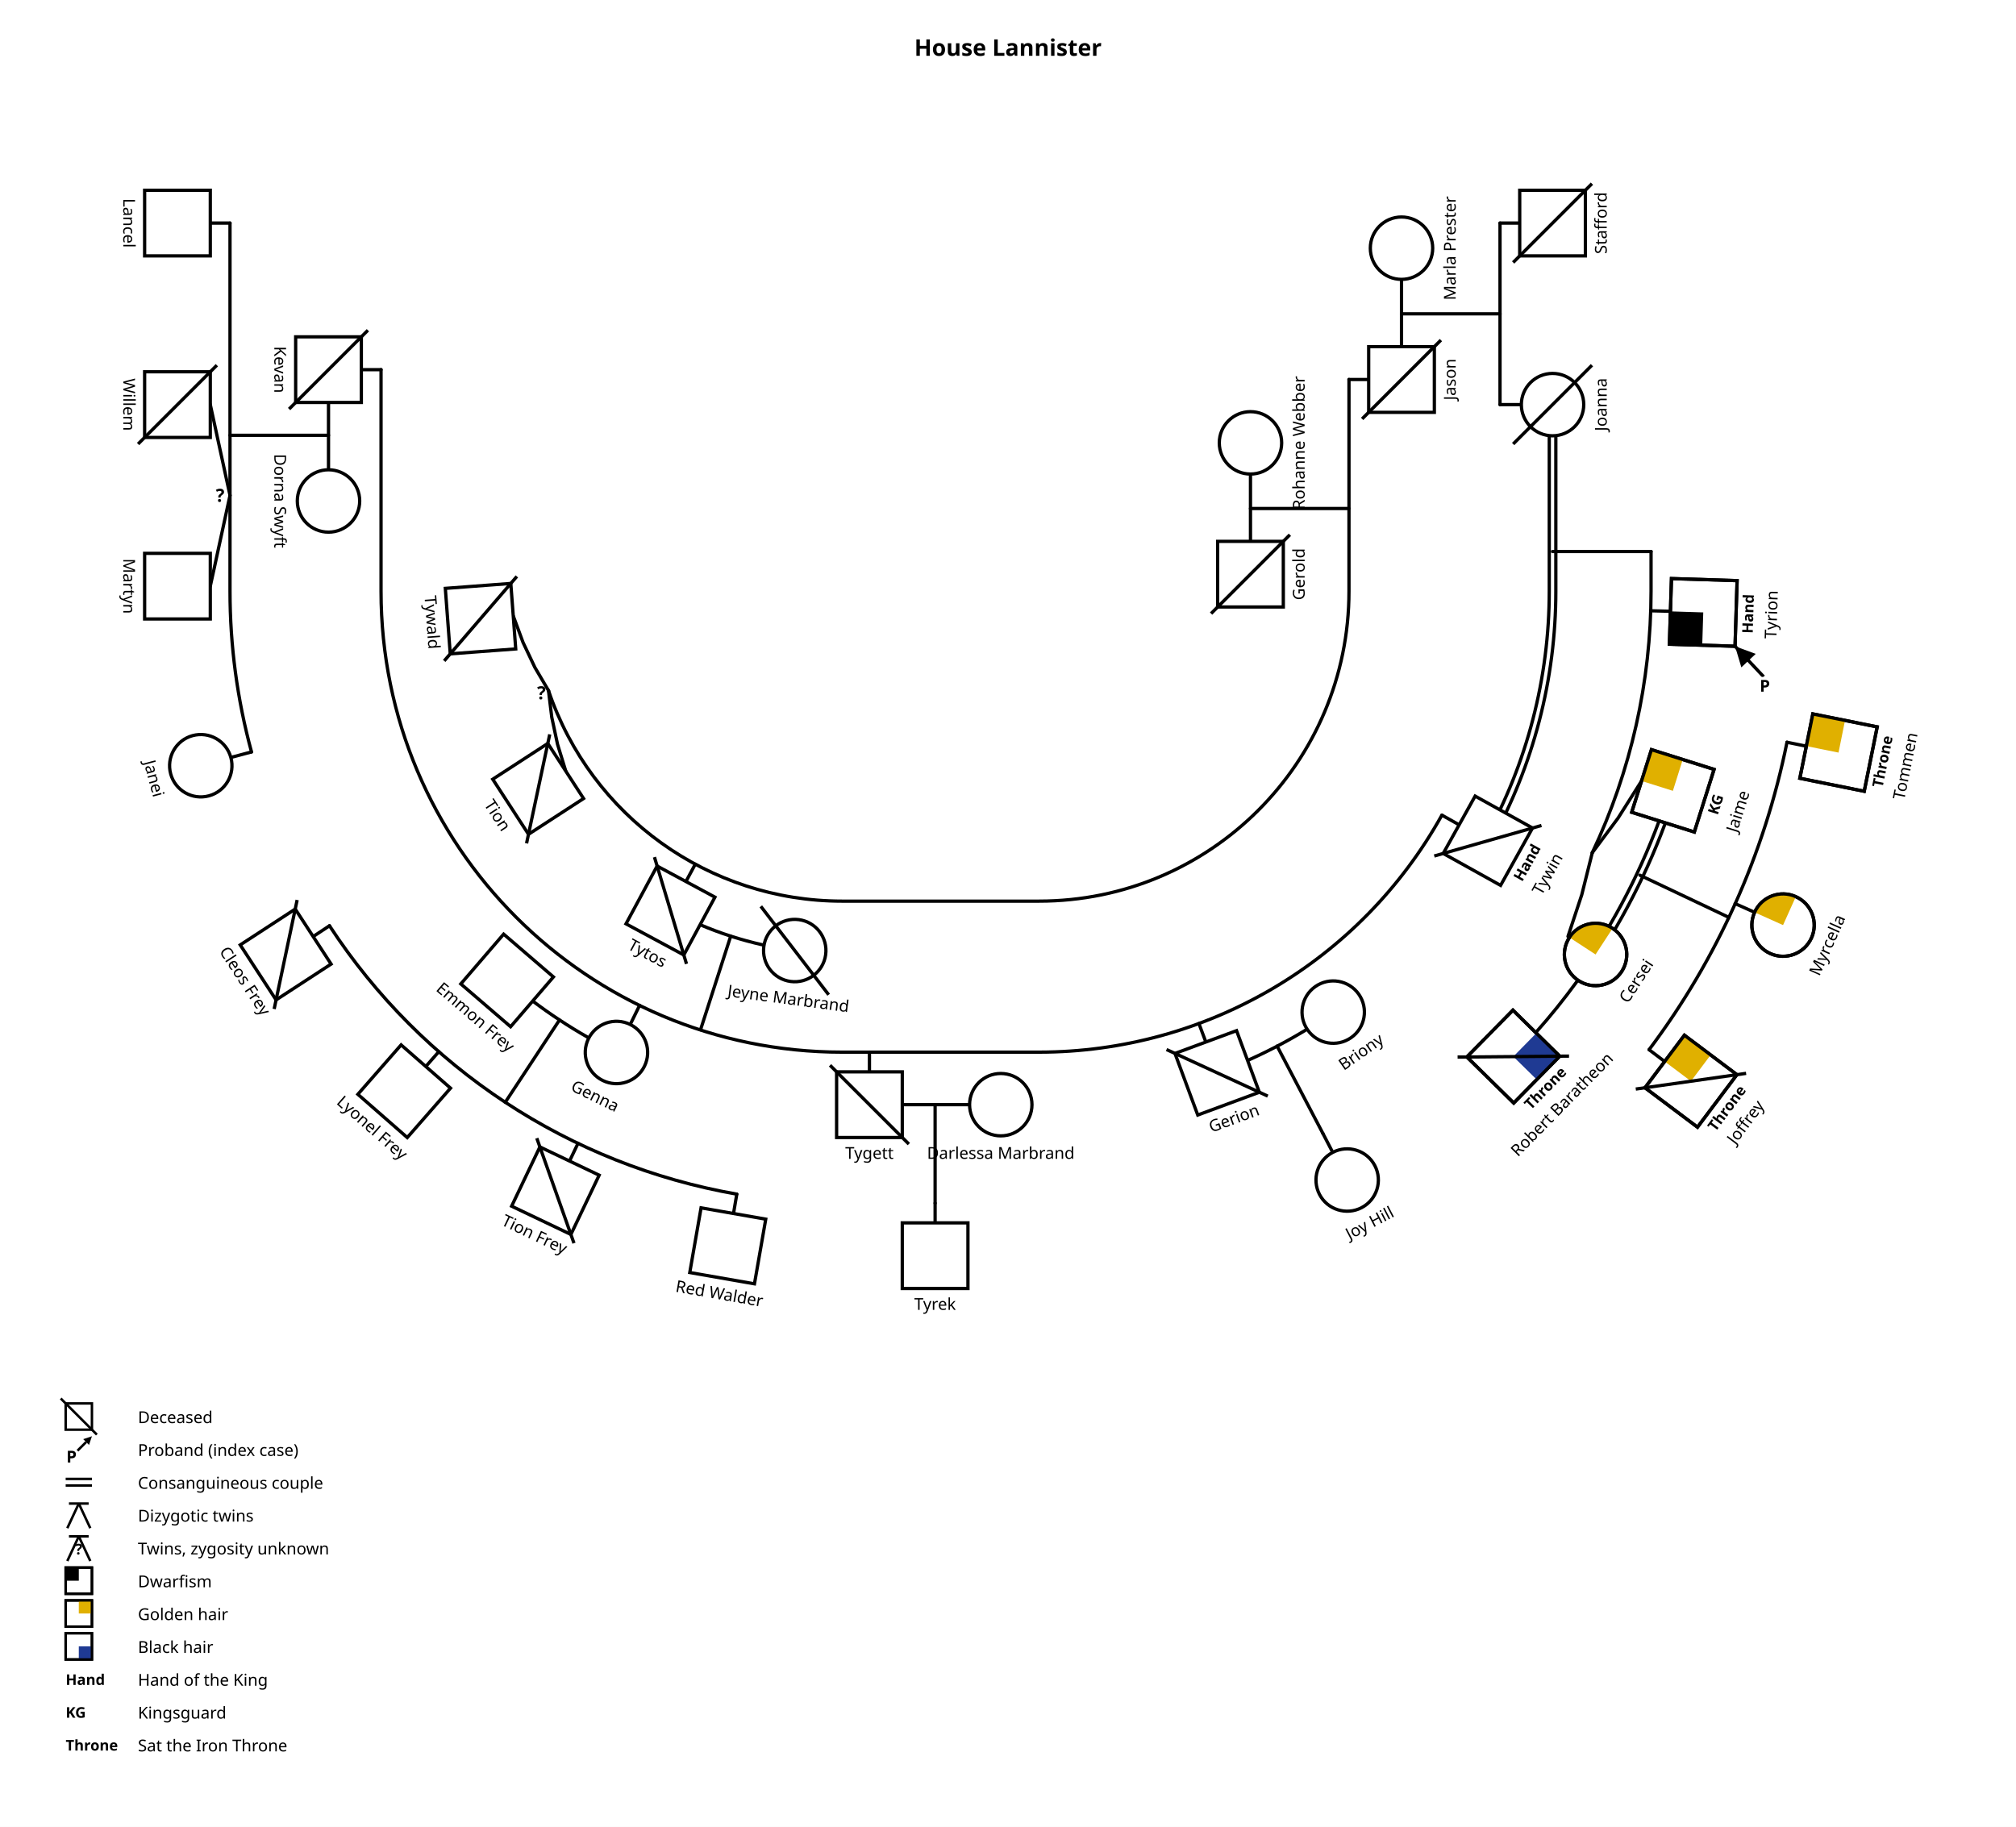
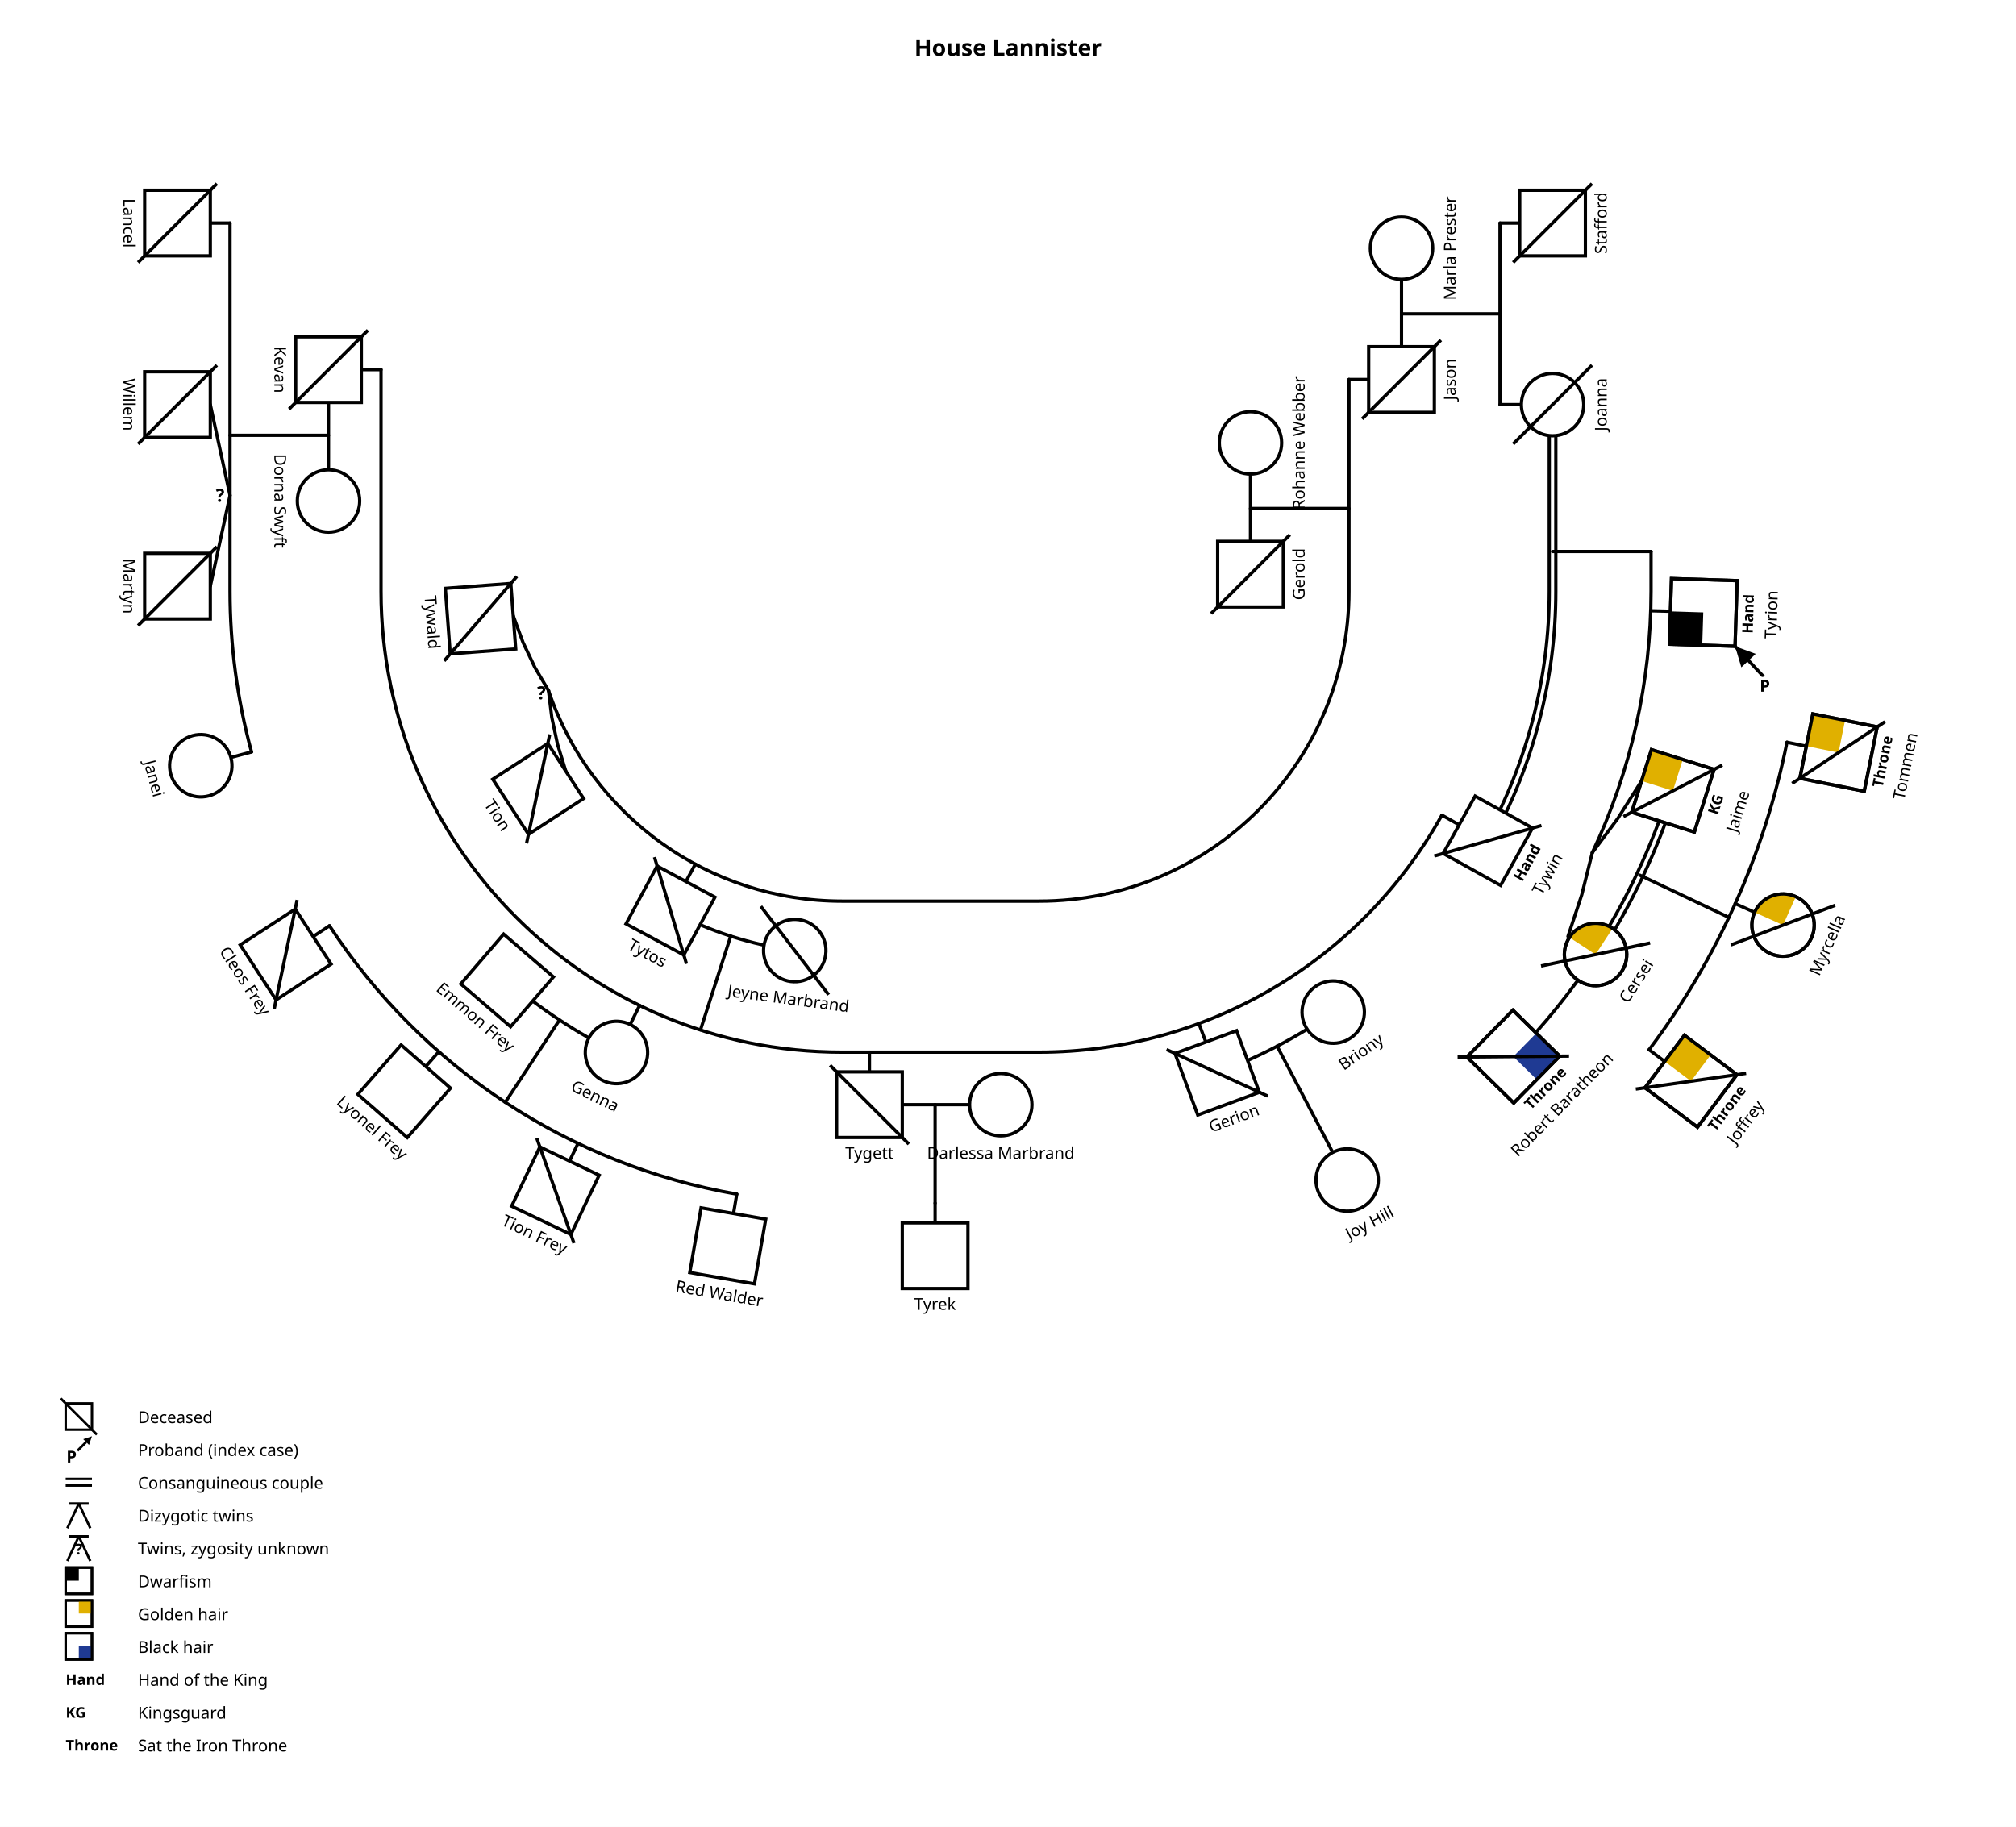
<svg xmlns="http://www.w3.org/2000/svg" width="1228" height="1113" viewBox="0 0 1228 1113">
  <defs>
    <marker id="proband-arrowhead" markerWidth="6" markerHeight="6" refX="6" refY="3" orient="auto">
      <path d="M 0 0 L 6 3 L 0 6 Z" fill="black" />
    </marker>
  </defs>
  <rect width="1228" height="1113" fill="white" />
  <text class="chart-title" x="614" y="34" text-anchor="middle" font-family="sans-serif" font-size="14" font-weight="bold" fill="black">House Lannister</text>
  <g transform="translate(572.9 360.2)">
    <path d="M 188.8 -10.4 L 188.8 -90.4" fill="none" stroke="black" stroke-width="2" stroke-linecap="round" />
    <line x1="188.8" y1="-50.4" x2="248.8" y2="-50.4" fill="none" stroke="black" stroke-width="2" stroke-linecap="round" />
    <path d="M -238.8 60.5 A 188.8 188.8 0 0 0 -60 188.8 L 60 188.8 A 188.8 188.8 0 0 0 248.8 0 L 248.8 -129" fill="none" stroke="black" stroke-width="2" stroke-linecap="round" />
    <path d="M -238.8 60.5 L -247.1 46.4 L -254.3 31.2 L -260.2 15.2" fill="none" stroke="black" stroke-width="2" stroke-linecap="round" />
    <path d="M -238.8 60.5 L -236.8 76.8 L -233.3 93.2 L -228.3 109.5" fill="none" stroke="black" stroke-width="2" stroke-linecap="round" />
    <line x1="-149.4" y1="166.3" x2="-155.1" y2="176.9" fill="none" stroke="black" stroke-width="2" stroke-linecap="round" />
    <line x1="248.8" y1="-129" x2="260.8" y2="-129" fill="none" stroke="black" stroke-width="2" stroke-linecap="round" />
    <text x="-243.1" y="65.8" text-anchor="middle" font-family="sans-serif" font-size="11" font-weight="bold" fill="black">?</text>
    <path d="M 280.8 -129 L 280.8 -209" fill="none" stroke="black" stroke-width="2" stroke-linecap="round" />
    <line x1="280.8" y1="-169" x2="340.8" y2="-169" fill="none" stroke="black" stroke-width="2" stroke-linecap="round" />
    <path d="M 340.8 -113.7 L 340.8 -224.3" fill="none" stroke="black" stroke-width="2" stroke-linecap="round" />
    <line x1="340.8" y1="-113.7" x2="352.8" y2="-113.7" fill="none" stroke="black" stroke-width="2" stroke-linecap="round" />
    <line x1="340.8" y1="-224.3" x2="352.8" y2="-224.3" fill="none" stroke="black" stroke-width="2" stroke-linecap="round" />
    <path d="M -164.5 194.5 A 220.8 220.8 0 0 0 -88.8 218.9" fill="none" stroke="black" stroke-width="2" stroke-linecap="round" />
    <line x1="-127.8" y1="210.1" x2="-146.2" y2="267.2" fill="none" stroke="black" stroke-width="2" stroke-linecap="round" />
    <path d="M -340.8 -135 L -340.8 0 A 280.8 280.8 0 0 0 -60 280.8 L 60 280.8 A 280.8 280.8 0 0 0 305.4 136.4" fill="none" stroke="black" stroke-width="2" stroke-linecap="round" />
    <line x1="-340.8" y1="-135" x2="-352.8" y2="-135" fill="none" stroke="black" stroke-width="2" stroke-linecap="round" />
    <line x1="-183.3" y1="252.3" x2="-188.6" y2="263.1" fill="none" stroke="black" stroke-width="2" stroke-linecap="round" />
    <line x1="-43.3" y1="280.8" x2="-43.3" y2="292.8" fill="none" stroke="black" stroke-width="2" stroke-linecap="round" />
    <line x1="157.4" y1="263.4" x2="161.6" y2="274.6" fill="none" stroke="black" stroke-width="2" stroke-linecap="round" />
    <line x1="305.4" y1="136.4" x2="315.9" y2="142.3" fill="none" stroke="black" stroke-width="2" stroke-linecap="round" />
    <path d="M 331.6 151 A 310.8 310.8 0 0 0 370.8 0 L 370.8 -113.7" fill="none" stroke="black" stroke-width="2" stroke-linecap="round" />
    <path d="M 335.1 153 A 314.8 314.8 0 0 0 374.8 0 L 374.8 -113.7" fill="none" stroke="black" stroke-width="2" stroke-linecap="round" />
    <line x1="372.8" y1="-24.2" x2="432.8" y2="-24.2" fill="none" stroke="black" stroke-width="2" stroke-linecap="round" />
    <path d="M 397 159.3 A 372.8 372.8 0 0 0 432.8 0 L 432.8 -24.2" fill="none" stroke="black" stroke-width="2" stroke-linecap="round" />
    <path d="M 397 159.3 L 390.6 184.9 L 382.2 210.3" fill="none" stroke="black" stroke-width="2" stroke-linecap="round" />
    <path d="M 397 159.3 L 412.7 138.2 L 427 115.6" fill="none" stroke="black" stroke-width="2" stroke-linecap="round" />
    <line x1="432.6" y1="11.9" x2="444.6" y2="12.2" fill="none" stroke="black" stroke-width="2" stroke-linecap="round" />
    <path d="M 348.9 283.5 A 404.8 404.8 0 0 0 399 221.3" fill="none" stroke="black" stroke-width="2" stroke-linecap="round" />
    <path d="M 397.3 220.2 A 402.8 402.8 0 0 0 444.2 121" fill="none" stroke="black" stroke-width="2" stroke-linecap="round" />
    <path d="M 400.7 222.3 A 406.8 406.8 0 0 0 448 122.2" fill="none" stroke="black" stroke-width="2" stroke-linecap="round" />
    <line x1="426" y1="173" x2="480.2" y2="198.7" fill="none" stroke="black" stroke-width="2" stroke-linecap="round" />
    <path d="M 431.6 279.3 A 464.8 464.8 0 0 0 515.6 92" fill="none" stroke="black" stroke-width="2" stroke-linecap="round" />
    <line x1="431.6" y1="279.3" x2="441.1" y2="286.5" fill="none" stroke="black" stroke-width="2" stroke-linecap="round" />
    <line x1="484" y1="190.3" x2="495" y2="195.2" fill="none" stroke="black" stroke-width="2" stroke-linecap="round" />
    <line x1="515.6" y1="92" x2="527.4" y2="94.4" fill="none" stroke="black" stroke-width="2" stroke-linecap="round" />
    <path d="M 168.5 293.4 A 312.8 312.8 0 0 0 239.2 256.4" fill="none" stroke="black" stroke-width="2" stroke-linecap="round" />
    <line x1="205" y1="277.1" x2="232.9" y2="330.3" fill="none" stroke="black" stroke-width="2" stroke-linecap="round" />
    <line x1="232.9" y1="330.3" x2="238.4" y2="340.9" fill="none" stroke="black" stroke-width="2" stroke-linecap="round" />
    <path d="M -43.3 312.8 L 36.7 312.8" fill="none" stroke="black" stroke-width="2" stroke-linecap="round" />
    <line x1="-3.3" y1="312.8" x2="-3.3" y2="372.8" fill="none" stroke="black" stroke-width="2" stroke-linecap="round" />
    <line x1="-3.3" y1="372.8" x2="-3.3" y2="384.8" fill="none" stroke="black" stroke-width="2" stroke-linecap="round" />
    <path d="M -264 237.1 A 312.8 312.8 0 0 0 -197.4 281" fill="none" stroke="black" stroke-width="2" stroke-linecap="round" />
    <line x1="-232.1" y1="261.2" x2="-265.1" y2="311.3" fill="none" stroke="black" stroke-width="2" stroke-linecap="round" />
    <path d="M -372.2 203.8 A 372.8 372.8 0 0 0 -124.1 367.3" fill="none" stroke="black" stroke-width="2" stroke-linecap="round" />
    <line x1="-372.2" y1="203.8" x2="-382.2" y2="210.4" fill="none" stroke="black" stroke-width="2" stroke-linecap="round" />
    <line x1="-305.6" y1="280.5" x2="-313.5" y2="289.5" fill="none" stroke="black" stroke-width="2" stroke-linecap="round" />
    <line x1="-220.8" y1="336.3" x2="-226" y2="347.2" fill="none" stroke="black" stroke-width="2" stroke-linecap="round" />
    <line x1="-124.1" y1="367.3" x2="-126.1" y2="379.1" fill="none" stroke="black" stroke-width="2" stroke-linecap="round" />
    <path d="M -372.8 -135 L -372.8 -55" fill="none" stroke="black" stroke-width="2" stroke-linecap="round" />
    <line x1="-372.8" y1="-95" x2="-432.8" y2="-95" fill="none" stroke="black" stroke-width="2" stroke-linecap="round" />
    <path d="M -432.8 -224.3 L -432.8 0 A 372.8 372.8 0 0 0 -419.7 97.9" fill="none" stroke="black" stroke-width="2" stroke-linecap="round" />
    <line x1="-432.8" y1="-224.3" x2="-444.8" y2="-224.3" fill="none" stroke="black" stroke-width="2" stroke-linecap="round" />
    <path d="M -432.8 -58.4 L -435.2 -69.4 L -437.6 -80.5 L -440 -91.5 L -442.4 -102.6 L -444.8 -113.7" fill="none" stroke="black" stroke-width="2" stroke-linecap="round" />
    <path d="M -432.8 -58.4 L -435.2 -47.3 L -437.6 -36.2 L -440 -25.2 L -442.4 -14.1 L -444.8 -3.1" fill="none" stroke="black" stroke-width="2" stroke-linecap="round" />
    <line x1="-419.7" y1="97.9" x2="-431.3" y2="101" fill="none" stroke="black" stroke-width="2" stroke-linecap="round" />
    <text x="-438.8" y="-54.5" text-anchor="middle" font-family="sans-serif" font-size="11" font-weight="bold" fill="black">?</text>
    <g data-id="Gerold" transform="translate(188.8 -10.4) rotate(-90)">
      <text x="0" y="33" text-anchor="middle" font-family="sans-serif" font-size="10" fill="black">Gerold</text>
      <rect x="-20" y="-20" width="40" height="40" stroke="black" stroke-width="2" fill="white" />
      <line x1="-24" y1="-24" x2="24" y2="24" stroke="black" stroke-width="2" />
    </g>
    <g data-id="Rohanne_Webber" transform="translate(188.8 -90.4) rotate(-90)">
      <text x="0" y="33" text-anchor="middle" font-family="sans-serif" font-size="10" fill="black">Rohanne Webber</text>
      <circle cx="0" cy="0" r="19" stroke="black" stroke-width="2" fill="white" />
    </g>
    <g data-id="Jason" transform="translate(280.8 -129) rotate(-90)">
      <text x="0" y="33" text-anchor="middle" font-family="sans-serif" font-size="10" fill="black">Jason</text>
      <rect x="-20" y="-20" width="40" height="40" stroke="black" stroke-width="2" fill="white" />
      <line x1="-24" y1="-24" x2="24" y2="24" stroke="black" stroke-width="2" />
    </g>
    <g data-id="Marla_Prester" transform="translate(280.8 -209) rotate(-90)">
      <text x="0" y="33" text-anchor="middle" font-family="sans-serif" font-size="10" fill="black">Marla Prester</text>
      <circle cx="0" cy="0" r="19" stroke="black" stroke-width="2" fill="white" />
    </g>
    <g data-id="Stafford" transform="translate(372.8 -224.3) rotate(-90)">
      <text x="0" y="33" text-anchor="middle" font-family="sans-serif" font-size="10" fill="black">Stafford</text>
      <rect x="-20" y="-20" width="40" height="40" stroke="black" stroke-width="2" fill="white" />
      <line x1="-24" y1="-24" x2="24" y2="24" stroke="black" stroke-width="2" />
    </g>
    <g data-id="Joanna" transform="translate(372.8 -113.7) rotate(-90)">
      <text x="0" y="33" text-anchor="middle" font-family="sans-serif" font-size="10" fill="black">Joanna</text>
      <circle cx="0" cy="0" r="19" stroke="black" stroke-width="2" fill="white" />
      <line x1="-24" y1="-24" x2="24" y2="24" stroke="black" stroke-width="2" />
    </g>
    <g data-id="Tytos" transform="translate(-164.5 194.5) rotate(28.3)">
      <text x="0" y="33" text-anchor="middle" font-family="sans-serif" font-size="10" fill="black">Tytos</text>
      <rect x="-20" y="-20" width="40" height="40" stroke="black" stroke-width="2" fill="white" />
      <line x1="-24" y1="-24" x2="24" y2="24" stroke="black" stroke-width="2" />
    </g>
    <g data-id="Jeyne_Marbrand" transform="translate(-88.8 218.9) rotate(7.5)">
      <text x="0" y="33" text-anchor="middle" font-family="sans-serif" font-size="10" fill="black">Jeyne Marbrand</text>
      <circle cx="0" cy="0" r="19" stroke="black" stroke-width="2" fill="white" />
      <line x1="-24" y1="-24" x2="24" y2="24" stroke="black" stroke-width="2" />
    </g>
    <g data-id="Tywin" transform="translate(333.4 152) rotate(-60.9)">
      <text x="0" y="45" text-anchor="middle" font-family="sans-serif" font-size="10" fill="black">Tywin</text>
      <rect x="-20" y="-20" width="40" height="40" stroke="black" stroke-width="2" fill="white" />
      <text x="0" y="30.5" text-anchor="middle" font-family="sans-serif" font-size="9" font-weight="bold" fill="#000000">Hand</text>
      <line x1="-24" y1="-24" x2="24" y2="24" stroke="black" stroke-width="2" />
    </g>
    <g data-id="Tyrion" transform="translate(464.6 12.9) rotate(-88.2)">
      <text x="0" y="45" text-anchor="middle" font-family="sans-serif" font-size="10" fill="black">Tyrion</text>
      <clipPath id="symbol-clip-9">
        <rect x="-20" y="-20" width="40" height="40" />
      </clipPath>
      <rect x="-20" y="-20" width="40" height="40" stroke="black" stroke-width="2" fill="white" />
      <path d="M 0 0 L -40 0 A 40 40 0 0 1 0 -40 Z" fill="#000000" clip-path="url(#symbol-clip-9)" />
      <rect x="-20" y="-20" width="40" height="40" stroke="black" stroke-width="2" fill="none" />
      <text x="0" y="30.5" text-anchor="middle" font-family="sans-serif" font-size="9" font-weight="bold" fill="#000000">Hand</text>
      <line x1="-38" y1="38" x2="-20" y2="20" stroke="black" stroke-width="2" marker-end="url(#proband-arrowhead)" />
      <rect x="-50" y="38" width="8.5" height="10" fill="white" transform="rotate(88.18 -42 42)" />
      <text class="proband-letter" x="-42" y="47" transform="rotate(88.18 -42 42)" text-anchor="end" font-family="sans-serif" font-size="10" font-weight="bold" fill="black">P</text>
    </g>
    <g data-id="Jaime" transform="translate(446.1 121.6) rotate(-72.5)">
      <text x="0" y="45" text-anchor="middle" font-family="sans-serif" font-size="10" fill="black">Jaime</text>
      <clipPath id="symbol-clip-10">
        <rect x="-20" y="-20" width="40" height="40" />
      </clipPath>
      <rect x="-20" y="-20" width="40" height="40" stroke="black" stroke-width="2" fill="white" />
      <path d="M 0 0 L 0 -40 A 40 40 0 0 1 40 0 Z" fill="#e0b000" clip-path="url(#symbol-clip-10)" />
      <rect x="-20" y="-20" width="40" height="40" stroke="black" stroke-width="2" fill="none" />
      <text x="0" y="30.5" text-anchor="middle" font-family="sans-serif" font-size="9" font-weight="bold" fill="#000000">KG</text>
+       <line x1="-24" y1="-24" x2="24" y2="24" stroke="black" stroke-width="2" />
    </g>
    <g data-id="Robert" transform="translate(348.9 283.5) rotate(-45.5)">
      <text x="0" y="45" text-anchor="middle" font-family="sans-serif" font-size="10" fill="black">Robert Baratheon</text>
      <clipPath id="symbol-clip-11">
        <rect x="-20" y="-20" width="40" height="40" />
      </clipPath>
      <rect x="-20" y="-20" width="40" height="40" stroke="black" stroke-width="2" fill="white" />
      <path d="M 0 0 L 40 0 A 40 40 0 0 1 0 40 Z" fill="#1f3a93" clip-path="url(#symbol-clip-11)" />
      <rect x="-20" y="-20" width="40" height="40" stroke="black" stroke-width="2" fill="none" />
      <text x="0" y="30.5" text-anchor="middle" font-family="sans-serif" font-size="9" font-weight="bold" fill="#000000">Throne</text>
      <line x1="-24" y1="-24" x2="24" y2="24" stroke="black" stroke-width="2" />
    </g>
    <g data-id="Cersei" transform="translate(399 221.3) rotate(-56.9)">
      <text x="0" y="33" text-anchor="middle" font-family="sans-serif" font-size="10" fill="black">Cersei</text>
      <clipPath id="symbol-clip-12">
        <circle cx="0" cy="0" r="19" />
      </clipPath>
      <circle cx="0" cy="0" r="19" stroke="black" stroke-width="2" fill="white" />
      <path d="M 0 0 L 0 -40 A 40 40 0 0 1 40 0 Z" fill="#e0b000" clip-path="url(#symbol-clip-12)" />
      <circle cx="0" cy="0" r="19" stroke="black" stroke-width="2" fill="none" />
+       <line x1="-24" y1="-24" x2="24" y2="24" stroke="black" stroke-width="2" />
    </g>
    <g data-id="Tommen" transform="translate(547 98.3) rotate(-78.6)">
      <text x="0" y="45" text-anchor="middle" font-family="sans-serif" font-size="10" fill="black">Tommen</text>
      <clipPath id="symbol-clip-13">
        <rect x="-20" y="-20" width="40" height="40" />
      </clipPath>
      <rect x="-20" y="-20" width="40" height="40" stroke="black" stroke-width="2" fill="white" />
      <path d="M 0 0 L 0 -40 A 40 40 0 0 1 40 0 Z" fill="#e0b000" clip-path="url(#symbol-clip-13)" />
      <rect x="-20" y="-20" width="40" height="40" stroke="black" stroke-width="2" fill="none" />
      <text x="0" y="30.5" text-anchor="middle" font-family="sans-serif" font-size="9" font-weight="bold" fill="#000000">Throne</text>
+       <line x1="-24" y1="-24" x2="24" y2="24" stroke="black" stroke-width="2" />
    </g>
    <g data-id="Myrcella" transform="translate(513.2 203.4) rotate(-65.8)">
      <text x="0" y="33" text-anchor="middle" font-family="sans-serif" font-size="10" fill="black">Myrcella</text>
      <clipPath id="symbol-clip-14">
        <circle cx="0" cy="0" r="19" />
      </clipPath>
      <circle cx="0" cy="0" r="19" stroke="black" stroke-width="2" fill="white" />
      <path d="M 0 0 L 0 -40 A 40 40 0 0 1 40 0 Z" fill="#e0b000" clip-path="url(#symbol-clip-14)" />
      <circle cx="0" cy="0" r="19" stroke="black" stroke-width="2" fill="none" />
+       <line x1="-24" y1="-24" x2="24" y2="24" stroke="black" stroke-width="2" />
    </g>
    <g data-id="Joffrey" transform="translate(457.1 298.5) rotate(-53.1)">
      <text x="0" y="45" text-anchor="middle" font-family="sans-serif" font-size="10" fill="black">Joffrey</text>
      <clipPath id="symbol-clip-15">
        <rect x="-20" y="-20" width="40" height="40" />
      </clipPath>
      <rect x="-20" y="-20" width="40" height="40" stroke="black" stroke-width="2" fill="white" />
      <path d="M 0 0 L 0 -40 A 40 40 0 0 1 40 0 Z" fill="#e0b000" clip-path="url(#symbol-clip-15)" />
      <rect x="-20" y="-20" width="40" height="40" stroke="black" stroke-width="2" fill="none" />
      <text x="0" y="30.5" text-anchor="middle" font-family="sans-serif" font-size="9" font-weight="bold" fill="#000000">Throne</text>
      <line x1="-24" y1="-24" x2="24" y2="24" stroke="black" stroke-width="2" />
    </g>
    <g data-id="Gerion" transform="translate(168.5 293.4) rotate(-20.3)">
      <text x="0" y="33" text-anchor="middle" font-family="sans-serif" font-size="10" fill="black">Gerion</text>
      <rect x="-20" y="-20" width="40" height="40" stroke="black" stroke-width="2" fill="white" />
      <line x1="-24" y1="-24" x2="24" y2="24" stroke="black" stroke-width="2" />
    </g>
    <g data-id="Briony" transform="translate(239.2 256.4) rotate(-35)">
      <text x="0" y="33" text-anchor="middle" font-family="sans-serif" font-size="10" fill="black">Briony</text>
      <circle cx="0" cy="0" r="19" stroke="black" stroke-width="2" fill="white" />
    </g>
    <g data-id="Joy_Hill" transform="translate(247.7 358.7) rotate(-27.6)">
      <text x="0" y="33" text-anchor="middle" font-family="sans-serif" font-size="10" fill="black">Joy Hill</text>
      <circle cx="0" cy="0" r="19" stroke="black" stroke-width="2" fill="white" />
    </g>
    <g data-id="Tygett" transform="translate(-43.3 312.8) rotate(0)">
      <text x="0" y="33" text-anchor="middle" font-family="sans-serif" font-size="10" fill="black">Tygett</text>
      <rect x="-20" y="-20" width="40" height="40" stroke="black" stroke-width="2" fill="white" />
      <line x1="-24" y1="-24" x2="24" y2="24" stroke="black" stroke-width="2" />
    </g>
    <g data-id="Darlessa_Marbrand" transform="translate(36.7 312.8) rotate(0)">
      <text x="0" y="33" text-anchor="middle" font-family="sans-serif" font-size="10" fill="black">Darlessa Marbrand</text>
      <circle cx="0" cy="0" r="19" stroke="black" stroke-width="2" fill="white" />
    </g>
    <g data-id="Tyrek" transform="translate(-3.3 404.8) rotate(0)">
      <text x="0" y="33" text-anchor="middle" font-family="sans-serif" font-size="10" fill="black">Tyrek</text>
      <rect x="-20" y="-20" width="40" height="40" stroke="black" stroke-width="2" fill="white" />
    </g>
    <g data-id="Emmon_Frey" transform="translate(-264 237.1) rotate(40.7)">
      <text x="0" y="33" text-anchor="middle" font-family="sans-serif" font-size="10" fill="black">Emmon Frey</text>
      <rect x="-20" y="-20" width="40" height="40" stroke="black" stroke-width="2" fill="white" />
    </g>
    <g data-id="Genna" transform="translate(-197.4 281) rotate(26.1)">
      <text x="0" y="33" text-anchor="middle" font-family="sans-serif" font-size="10" fill="black">Genna</text>
      <circle cx="0" cy="0" r="19" stroke="black" stroke-width="2" fill="white" />
    </g>
    <g data-id="Walder_Frey" transform="translate(-129.6 398.8) rotate(9.9)">
      <text x="0" y="33" text-anchor="middle" font-family="sans-serif" font-size="10" fill="black">Red Walder</text>
      <rect x="-20" y="-20" width="40" height="40" stroke="black" stroke-width="2" fill="white" />
    </g>
    <g data-id="Tion_Frey" transform="translate(-234.6 365.2) rotate(25.5)">
      <text x="0" y="33" text-anchor="middle" font-family="sans-serif" font-size="10" fill="black">Tion Frey</text>
      <rect x="-20" y="-20" width="40" height="40" stroke="black" stroke-width="2" fill="white" />
      <line x1="-24" y1="-24" x2="24" y2="24" stroke="black" stroke-width="2" />
    </g>
    <g data-id="Lyonel_Frey" transform="translate(-326.7 304.6) rotate(41.2)">
      <text x="0" y="33" text-anchor="middle" font-family="sans-serif" font-size="10" fill="black">Lyonel Frey</text>
      <rect x="-20" y="-20" width="40" height="40" stroke="black" stroke-width="2" fill="white" />
    </g>
    <g data-id="Cleos_Frey" transform="translate(-398.9 221.3) rotate(56.9)">
      <text x="0" y="33" text-anchor="middle" font-family="sans-serif" font-size="10" fill="black">Cleos Frey</text>
      <rect x="-20" y="-20" width="40" height="40" stroke="black" stroke-width="2" fill="white" />
      <line x1="-24" y1="-24" x2="24" y2="24" stroke="black" stroke-width="2" />
    </g>
    <g data-id="Kevan" transform="translate(-372.8 -135) rotate(90)">
      <text x="0" y="33" text-anchor="middle" font-family="sans-serif" font-size="10" fill="black">Kevan</text>
      <rect x="-20" y="-20" width="40" height="40" stroke="black" stroke-width="2" fill="white" />
      <line x1="-24" y1="-24" x2="24" y2="24" stroke="black" stroke-width="2" />
    </g>
    <g data-id="Dorna_Swyft" transform="translate(-372.8 -55) rotate(90)">
      <text x="0" y="33" text-anchor="middle" font-family="sans-serif" font-size="10" fill="black">Dorna Swyft</text>
      <circle cx="0" cy="0" r="19" stroke="black" stroke-width="2" fill="white" />
    </g>
    <g data-id="Janei" transform="translate(-450.6 106.3) rotate(74.8)">
      <text x="0" y="33" text-anchor="middle" font-family="sans-serif" font-size="10" fill="black">Janei</text>
      <circle cx="0" cy="0" r="19" stroke="black" stroke-width="2" fill="white" />
    </g>
    <g data-id="Martyn" transform="translate(-464.8 -3.1) rotate(90)">
      <text x="0" y="33" text-anchor="middle" font-family="sans-serif" font-size="10" fill="black">Martyn</text>
      <rect x="-20" y="-20" width="40" height="40" stroke="black" stroke-width="2" fill="white" />
+       <line x1="-24" y1="-24" x2="24" y2="24" stroke="black" stroke-width="2" />
    </g>
    <g data-id="Willem" transform="translate(-464.8 -113.7) rotate(90)">
      <text x="0" y="33" text-anchor="middle" font-family="sans-serif" font-size="10" fill="black">Willem</text>
      <rect x="-20" y="-20" width="40" height="40" stroke="black" stroke-width="2" fill="white" />
      <line x1="-24" y1="-24" x2="24" y2="24" stroke="black" stroke-width="2" />
    </g>
    <g data-id="Lancel" transform="translate(-464.8 -224.3) rotate(90)">
      <text x="0" y="33" text-anchor="middle" font-family="sans-serif" font-size="10" fill="black">Lancel</text>
      <rect x="-20" y="-20" width="40" height="40" stroke="black" stroke-width="2" fill="white" />
+       <line x1="-24" y1="-24" x2="24" y2="24" stroke="black" stroke-width="2" />
    </g>
    <g data-id="Tion" transform="translate(-245.1 120.4) rotate(57)">
      <text x="0" y="33" text-anchor="middle" font-family="sans-serif" font-size="10" fill="black">Tion</text>
      <rect x="-20" y="-20" width="40" height="40" stroke="black" stroke-width="2" fill="white" />
      <line x1="-24" y1="-24" x2="24" y2="24" stroke="black" stroke-width="2" />
    </g>
    <g data-id="Tywald" transform="translate(-280.2 16.7) rotate(85.7)">
      <text x="0" y="33" text-anchor="middle" font-family="sans-serif" font-size="10" fill="black">Tywald</text>
      <rect x="-20" y="-20" width="40" height="40" stroke="black" stroke-width="2" fill="white" />
      <line x1="-24" y1="-24" x2="24" y2="24" stroke="black" stroke-width="2" />
    </g>
    <g class="consanguinity-labels">
</g>
  </g>
  <g class="pedigree-key" transform="translate(0 853)">
    <rect x="40" y="2" width="16" height="16" fill="white" stroke="black" stroke-width="1.5" />
    <line x1="37" y1="-1" x2="59" y2="21" stroke="black" stroke-width="1.5" />
    <text x="84" y="14" font-family="sans-serif" font-size="10" fill="black">Deceased</text>
    <line x1="47.2" y1="30.8" x2="52.46" y2="25.54" stroke="black" stroke-width="1.5" />
    <polygon points="56,22 54.23,27.3 50.7,23.77" fill="black" />
    <text x="46.7" y="38" text-anchor="end" font-family="sans-serif" font-size="10" font-weight="bold" fill="black">P</text>
    <text x="84" y="34" font-family="sans-serif" font-size="10" fill="black">Proband (index case)</text>
    <line x1="40" y1="48" x2="56" y2="48" stroke="black" stroke-width="1.5" />
    <line x1="40" y1="52" x2="56" y2="52" stroke="black" stroke-width="1.5" />
    <text x="84" y="54" font-family="sans-serif" font-size="10" fill="black">Consanguineous couple</text>
    <line x1="42" y1="63" x2="54" y2="63" stroke="black" stroke-width="1.5" />
    <line x1="48" y1="63" x2="41" y2="78" stroke="black" stroke-width="1.5" />
    <line x1="48" y1="63" x2="55" y2="78" stroke="black" stroke-width="1.5" />
    <text x="84" y="74" font-family="sans-serif" font-size="10" fill="black">Dizygotic twins</text>
    <line x1="42" y1="83" x2="54" y2="83" stroke="black" stroke-width="1.5" />
    <line x1="48" y1="83" x2="41" y2="98" stroke="black" stroke-width="1.5" />
    <line x1="48" y1="83" x2="55" y2="98" stroke="black" stroke-width="1.5" />
    <text x="48" y="94" text-anchor="middle" font-family="sans-serif" font-size="9" font-weight="bold" fill="black">?</text>
    <text x="84" y="94" font-family="sans-serif" font-size="10" fill="black">Twins, zygosity unknown</text>
    <clipPath id="legend-clip-dwarfism">
      <rect x="40" y="102" width="16" height="16" />
    </clipPath>
    <rect x="40" y="102" width="16" height="16" fill="white" stroke="black" stroke-width="1.5" />
    <path d="M 48 110 L 32 110 A 16 16 0 0 1 48 94 Z" fill="#000000" clip-path="url(#legend-clip-dwarfism)" />
    <rect x="40" y="102" width="16" height="16" fill="none" stroke="black" stroke-width="1.5" />
    <text x="84" y="114" font-family="sans-serif" font-size="10" fill="black">Dwarfism</text>
    <clipPath id="legend-clip-golden">
      <rect x="40" y="122" width="16" height="16" />
    </clipPath>
    <rect x="40" y="122" width="16" height="16" fill="white" stroke="black" stroke-width="1.5" />
    <path d="M 48 130 L 48 114 A 16 16 0 0 1 64 130 Z" fill="#e0b000" clip-path="url(#legend-clip-golden)" />
    <rect x="40" y="122" width="16" height="16" fill="none" stroke="black" stroke-width="1.5" />
    <text x="84" y="134" font-family="sans-serif" font-size="10" fill="black">Golden hair</text>
    <clipPath id="legend-clip-black_hair">
      <rect x="40" y="142" width="16" height="16" />
    </clipPath>
    <rect x="40" y="142" width="16" height="16" fill="white" stroke="black" stroke-width="1.5" />
    <path d="M 48 150 L 64 150 A 16 16 0 0 1 48 166 Z" fill="#1f3a93" clip-path="url(#legend-clip-black_hair)" />
    <rect x="40" y="142" width="16" height="16" fill="none" stroke="black" stroke-width="1.5" />
    <text x="84" y="154" font-family="sans-serif" font-size="10" fill="black">Black hair</text>
    <text x="40" y="173.5" font-family="sans-serif" font-size="9" font-weight="bold" fill="#000000">Hand</text>
    <text x="84" y="174" font-family="sans-serif" font-size="10" fill="black">Hand of the King</text>
    <text x="40" y="193.5" font-family="sans-serif" font-size="9" font-weight="bold" fill="#000000">KG</text>
    <text x="84" y="194" font-family="sans-serif" font-size="10" fill="black">Kingsguard</text>
    <text x="40" y="213.5" font-family="sans-serif" font-size="9" font-weight="bold" fill="#000000">Throne</text>
    <text x="84" y="214" font-family="sans-serif" font-size="10" fill="black">Sat the Iron Throne</text>
  </g>
</svg>
